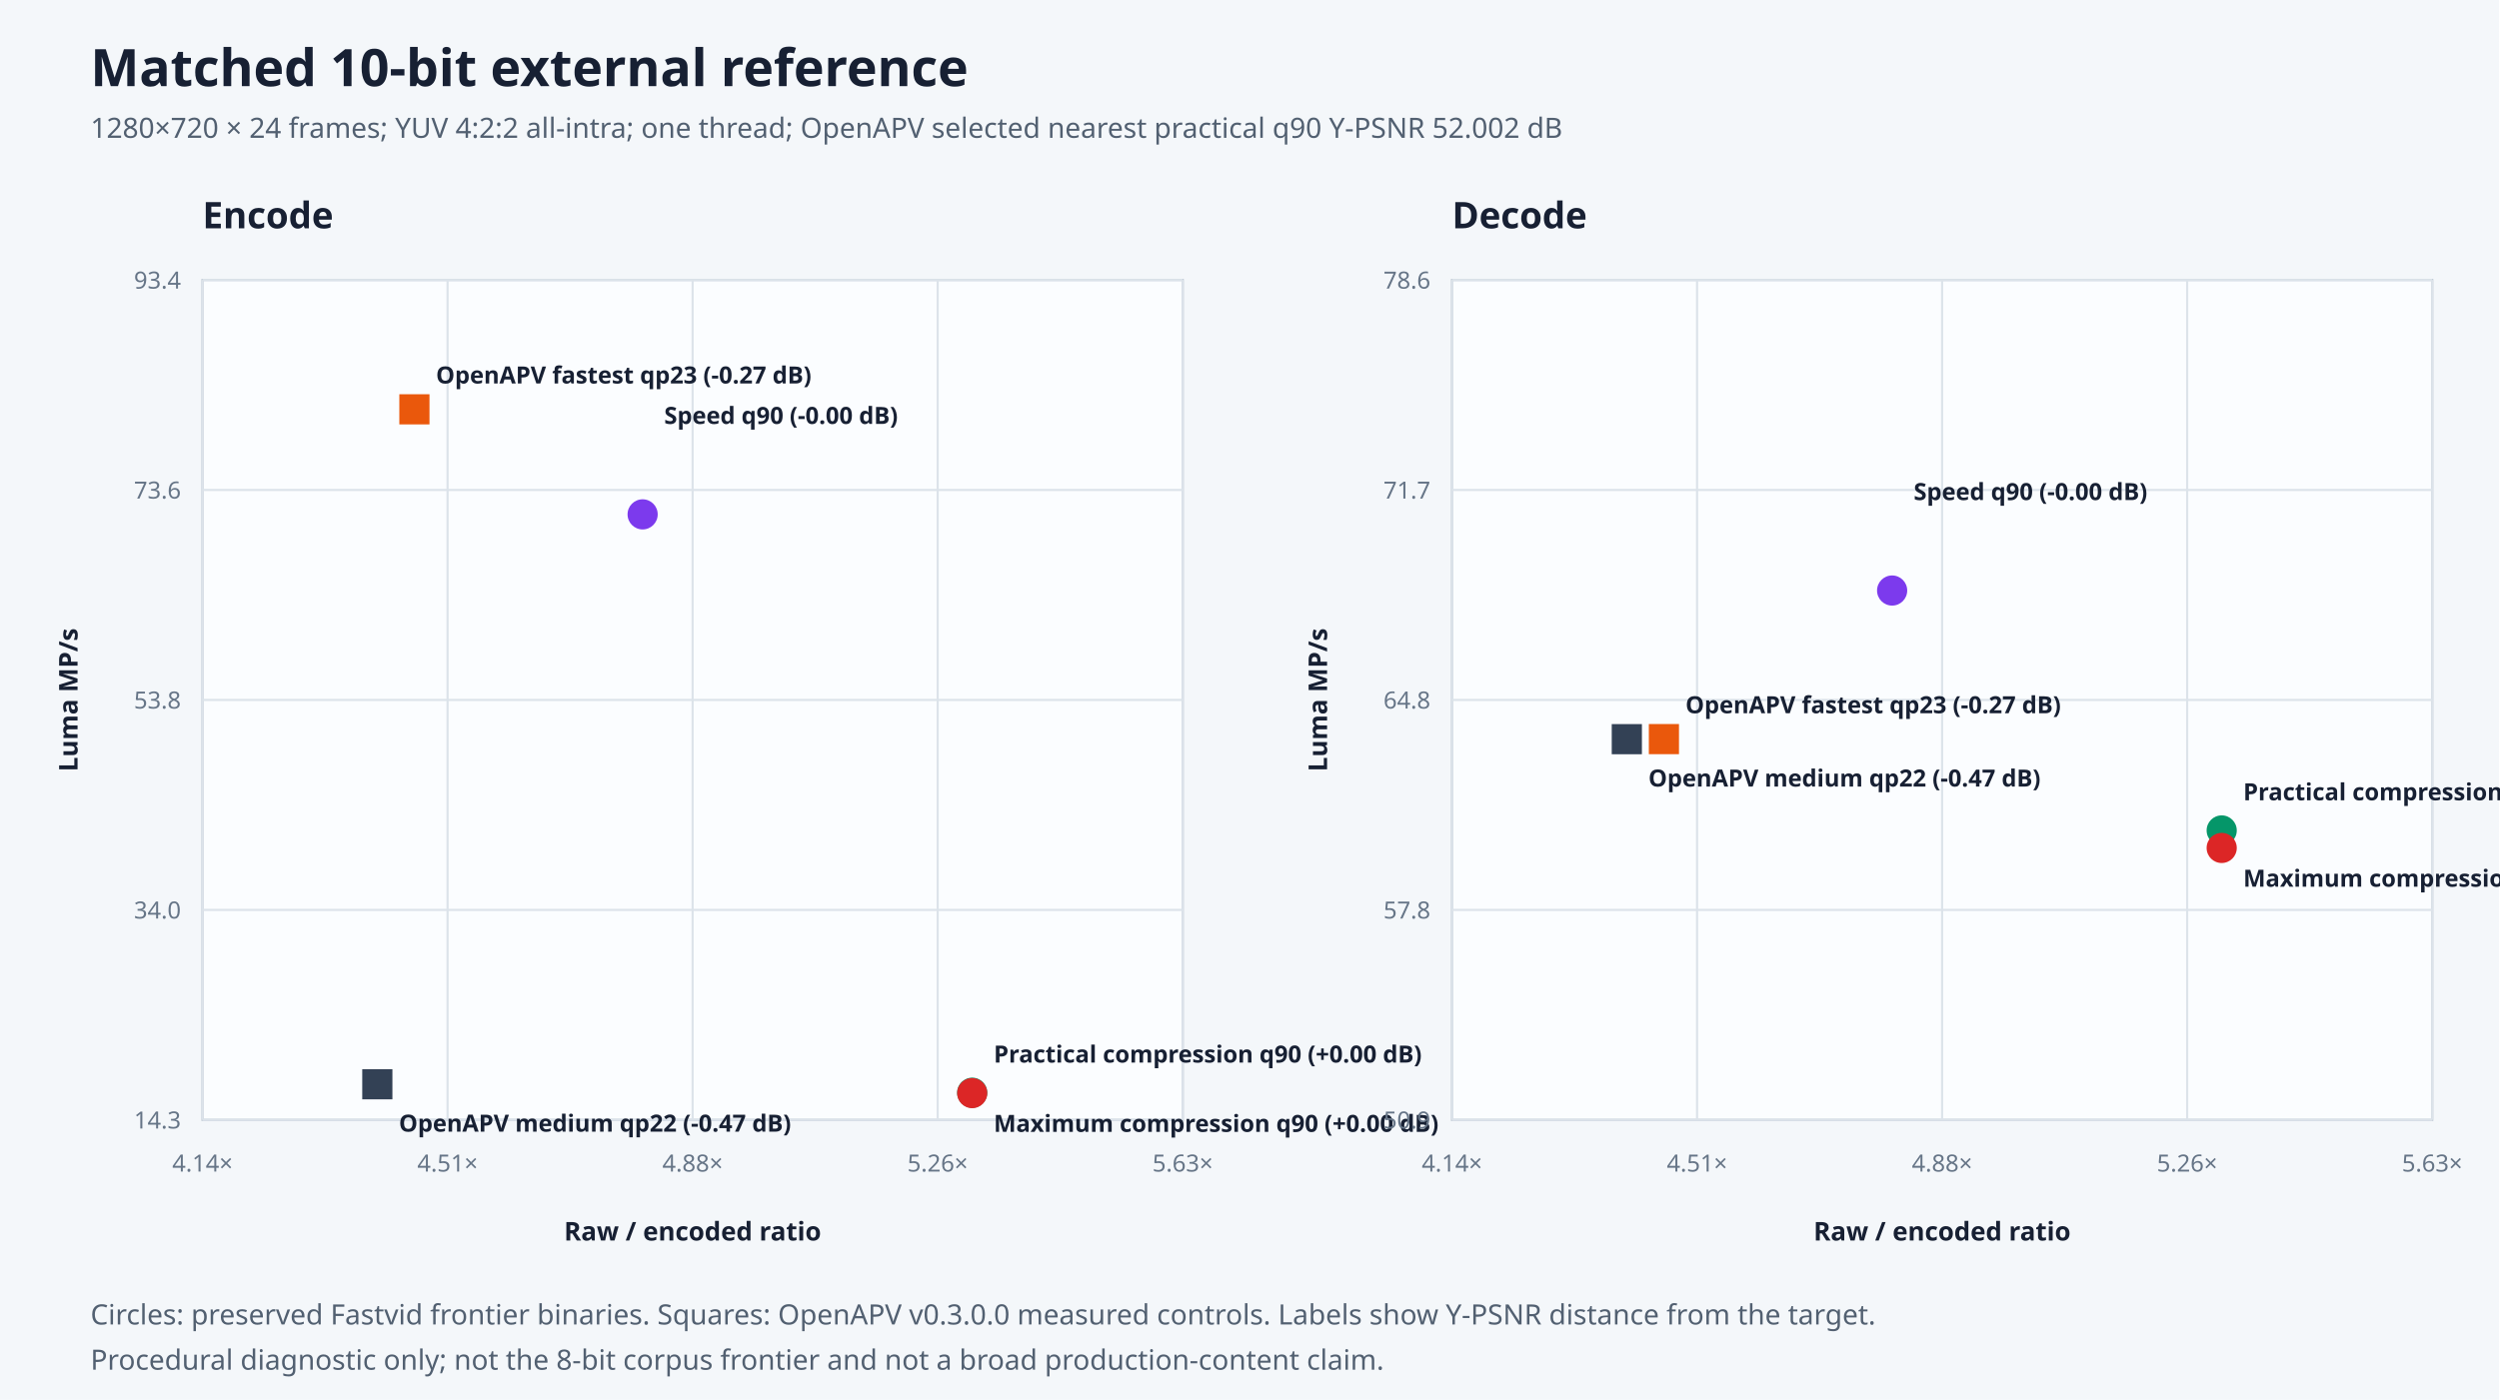
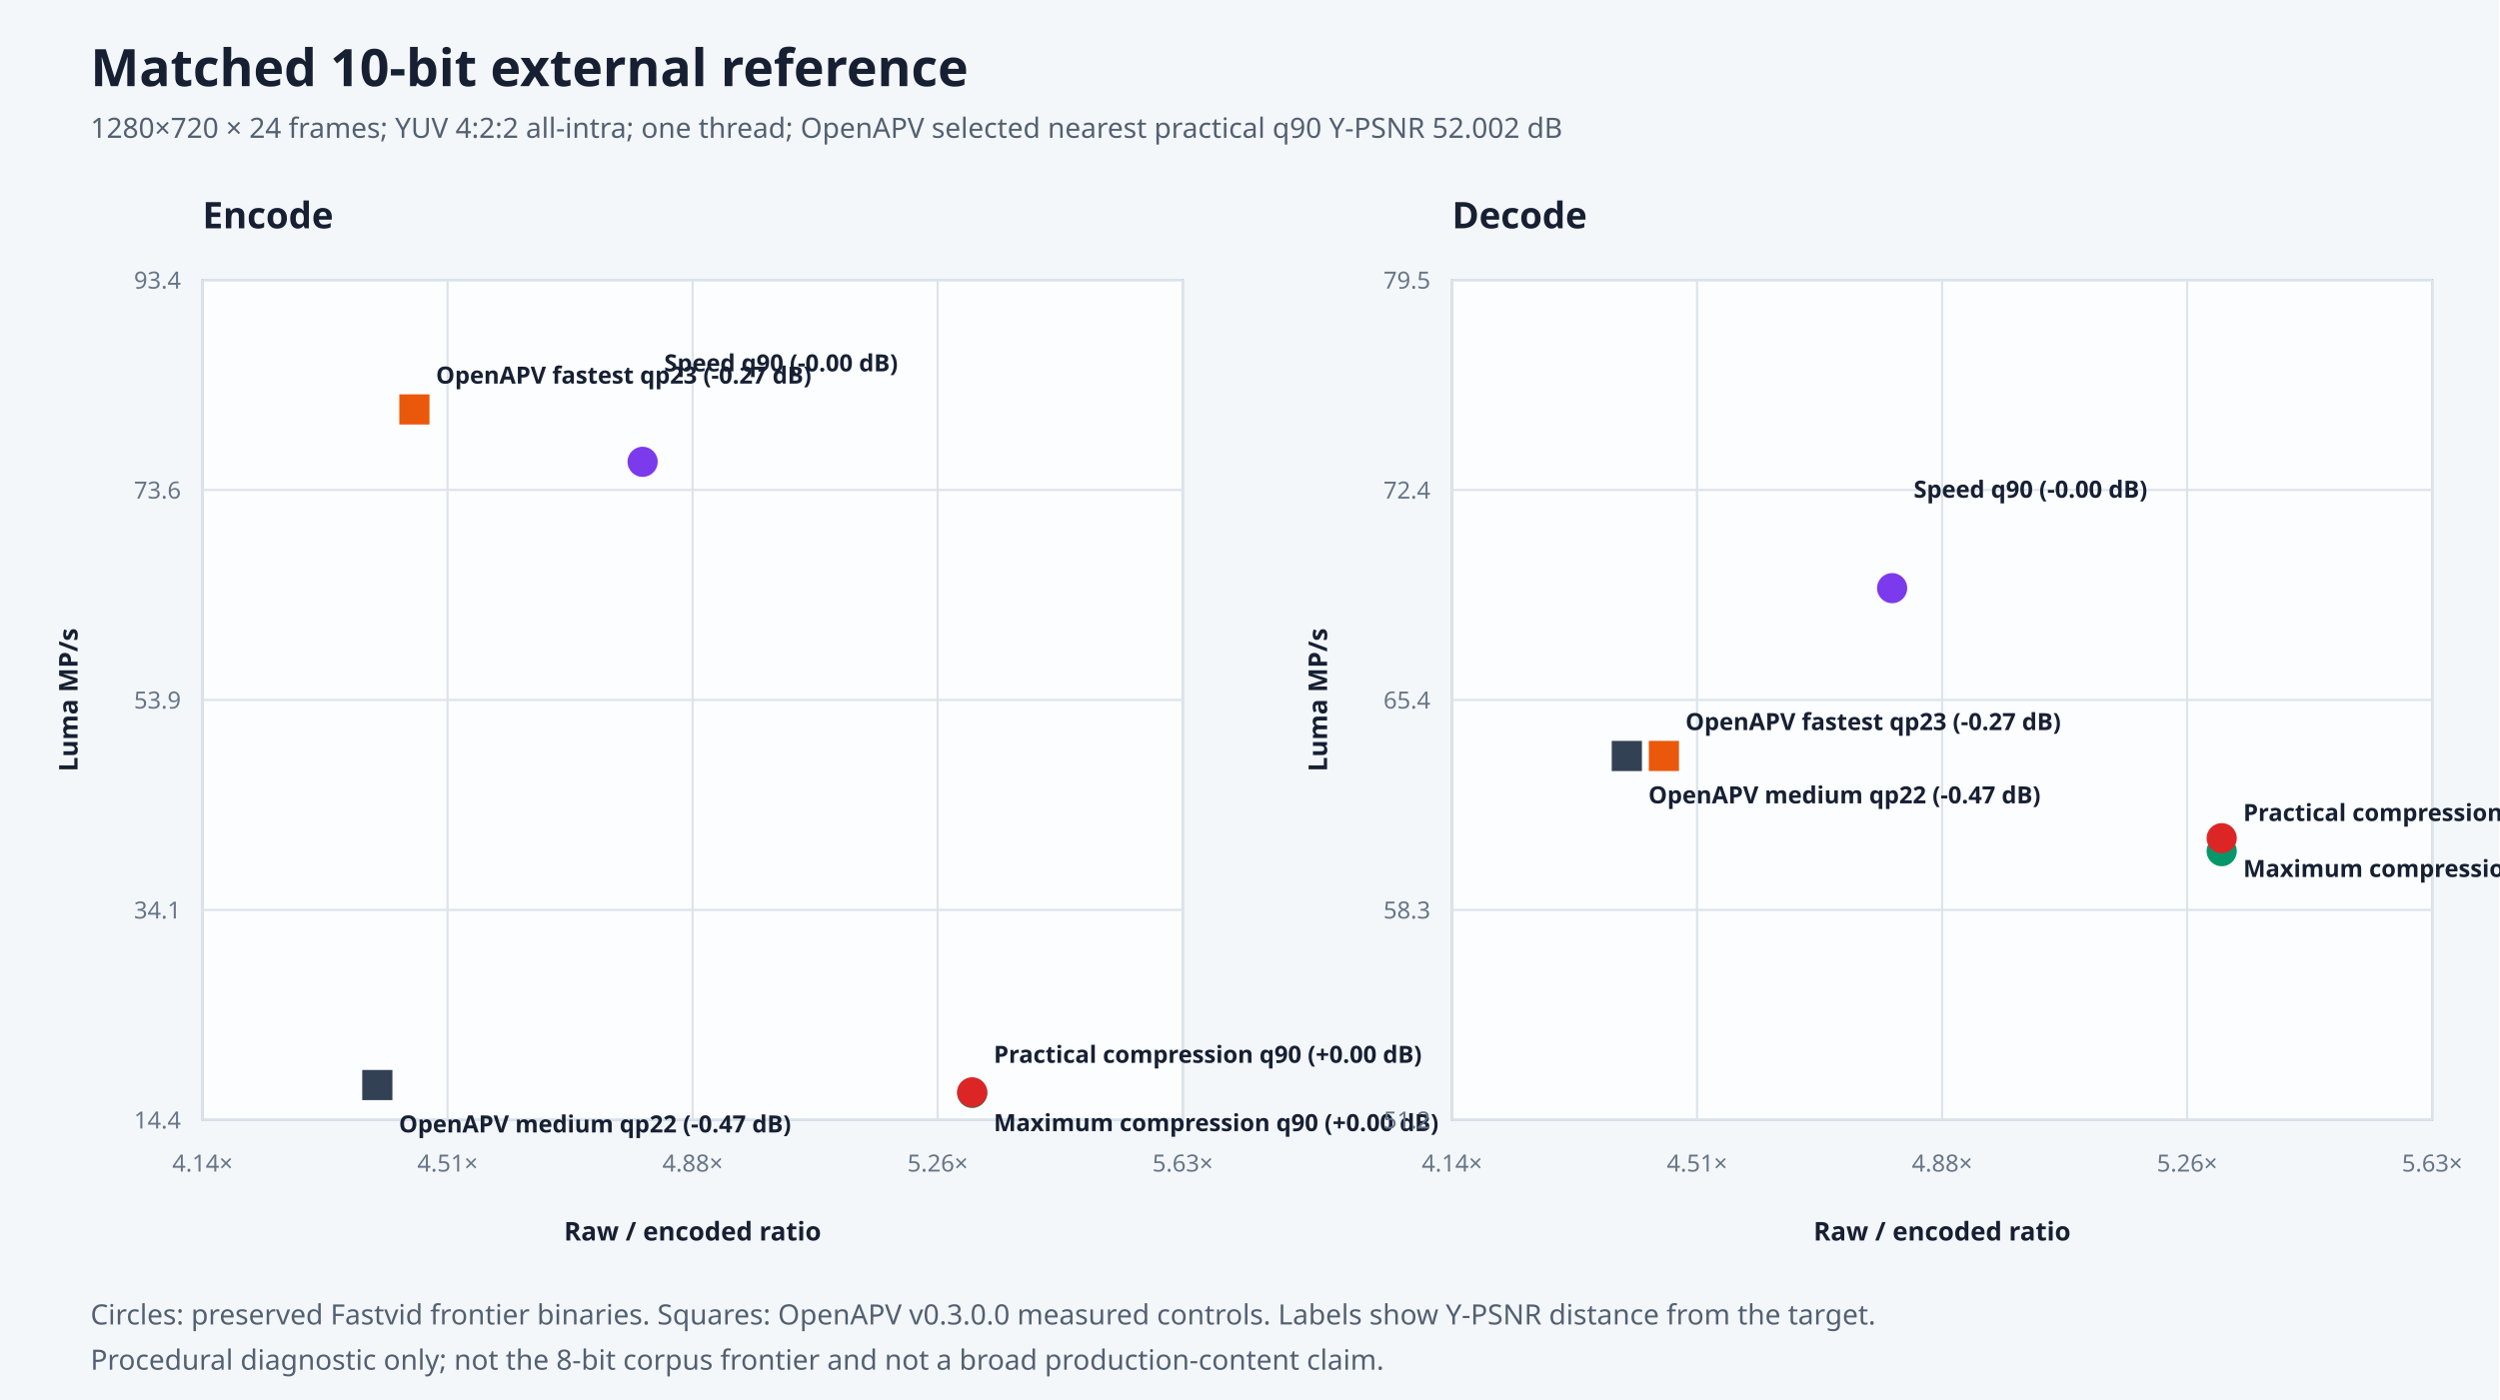
<svg xmlns="http://www.w3.org/2000/svg" width="1160" height="650" viewBox="0 0 1160 650">
  <style>text{font-family:ui-sans-serif,system-ui,sans-serif;fill:#172033}.title{font-size:24px;font-weight:700}.subtitle{font-size:13px;fill:#526071}.panel-title{font-size:17px;font-weight:650}.plot{fill:#fbfdff;stroke:#b9c4d0}.grid{stroke:#dce3ea;stroke-width:1}.tick{font-size:11px;fill:#667587}.axis{font-size:12px;font-weight:600}.label{font-size:11px;font-weight:600}</style>
  <rect width="100%" height="100%" fill="#f4f7fa" />
  <text x="42" y="40" class="title">Matched 10-bit external reference</text>
  <text x="42" y="64" class="subtitle">1280×720 × 24 frames; YUV 4:2:2 all-intra; one thread; OpenAPV selected nearest practical q90 Y-PSNR 52.002 dB</text>
  <text x="94" y="106.0" class="panel-title">Encode</text>
  <rect x="94" y="130.0" width="455.0" height="390.0" class="plot" />
  <line x1="94.00" y1="130.0" x2="94.00" y2="520.0" class="grid" />
  <text x="94.00" y="544.0" class="tick" text-anchor="middle">4.14×</text>
  <line x1="94" y1="520.00" x2="549.0" y2="520.00" class="grid" />
-   <text x="84" y="524.00" class="tick" text-anchor="end">14.3</text>
+   <text x="84" y="524.00" class="tick" text-anchor="end">14.4</text>
  <line x1="207.75" y1="130.0" x2="207.75" y2="520.0" class="grid" />
  <text x="207.75" y="544.0" class="tick" text-anchor="middle">4.51×</text>
  <line x1="94" y1="422.50" x2="549.0" y2="422.50" class="grid" />
-   <text x="84" y="426.50" class="tick" text-anchor="end">34.0</text>
+   <text x="84" y="426.50" class="tick" text-anchor="end">34.1</text>
  <line x1="321.50" y1="130.0" x2="321.50" y2="520.0" class="grid" />
  <text x="321.50" y="544.0" class="tick" text-anchor="middle">4.88×</text>
  <line x1="94" y1="325.00" x2="549.0" y2="325.00" class="grid" />
-   <text x="84" y="329.00" class="tick" text-anchor="end">53.8</text>
+   <text x="84" y="329.00" class="tick" text-anchor="end">53.9</text>
  <line x1="435.25" y1="130.0" x2="435.25" y2="520.0" class="grid" />
  <text x="435.25" y="544.0" class="tick" text-anchor="middle">5.26×</text>
  <line x1="94" y1="227.50" x2="549.0" y2="227.50" class="grid" />
  <text x="84" y="231.50" class="tick" text-anchor="end">73.6</text>
  <line x1="549.00" y1="130.0" x2="549.00" y2="520.0" class="grid" />
  <text x="549.00" y="544.0" class="tick" text-anchor="middle">5.63×</text>
  <line x1="94" y1="130.00" x2="549.0" y2="130.00" class="grid" />
  <text x="84" y="134.00" class="tick" text-anchor="end">93.4</text>
-   <circle cx="298.30" cy="238.84" r="7" fill="#7c3aed" />
-   <text x="308.30" y="196.84" class="label">Speed q90 (-0.00 dB)</text>
-   <circle cx="451.28" cy="507.38" r="7" fill="#059669" />
-   <text x="461.28" y="493.38" class="label">Practical compression q90 (+0.00 dB)</text>
-   <circle cx="451.28" cy="507.57" r="7" fill="#dc2626" />
-   <text x="461.28" y="525.57" class="label">Maximum compression q90 (+0.00 dB)</text>
-   <rect x="168.15" y="496.46" width="14" height="14" fill="#334155" />
-   <text x="185.15" y="525.46" class="label">OpenAPV medium qp22 (-0.47 dB)</text>
-   <rect x="185.36" y="183.06" width="14" height="14" fill="#ea580c" />
-   <text x="202.36" y="178.06" class="label">OpenAPV fastest qp23 (-0.27 dB)</text>
+   <circle cx="298.30" cy="214.44" r="7" fill="#7c3aed" />
+   <text x="308.30" y="172.44" class="label">Speed q90 (-0.00 dB)</text>
+   <circle cx="451.28" cy="507.50" r="7" fill="#059669" />
+   <text x="461.28" y="493.50" class="label">Practical compression q90 (+0.00 dB)</text>
+   <circle cx="451.28" cy="507.21" r="7" fill="#dc2626" />
+   <text x="461.28" y="525.21" class="label">Maximum compression q90 (+0.00 dB)</text>
+   <rect x="168.15" y="496.82" width="14" height="14" fill="#334155" />
+   <text x="185.15" y="525.82" class="label">OpenAPV medium qp22 (-0.47 dB)</text>
+   <rect x="185.36" y="183.11" width="14" height="14" fill="#ea580c" />
+   <text x="202.36" y="178.11" class="label">OpenAPV fastest qp23 (-0.27 dB)</text>
  <text x="321.5" y="576.0" class="axis" text-anchor="middle">Raw / encoded ratio</text>
  <text x="36" y="325.0" class="axis" text-anchor="middle" transform="rotate(-90 36 325.0)">Luma MP/s</text>
  <text x="674" y="106.0" class="panel-title">Decode</text>
  <rect x="674" y="130.0" width="455.0" height="390.0" class="plot" />
  <line x1="674.00" y1="130.0" x2="674.00" y2="520.0" class="grid" />
  <text x="674.00" y="544.0" class="tick" text-anchor="middle">4.14×</text>
  <line x1="674" y1="520.00" x2="1129.0" y2="520.00" class="grid" />
-   <text x="664" y="524.00" class="tick" text-anchor="end">50.9</text>
+   <text x="664" y="524.00" class="tick" text-anchor="end">51.2</text>
  <line x1="787.75" y1="130.0" x2="787.75" y2="520.0" class="grid" />
  <text x="787.75" y="544.0" class="tick" text-anchor="middle">4.51×</text>
  <line x1="674" y1="422.50" x2="1129.0" y2="422.50" class="grid" />
-   <text x="664" y="426.50" class="tick" text-anchor="end">57.8</text>
+   <text x="664" y="426.50" class="tick" text-anchor="end">58.3</text>
  <line x1="901.50" y1="130.0" x2="901.50" y2="520.0" class="grid" />
  <text x="901.50" y="544.0" class="tick" text-anchor="middle">4.88×</text>
  <line x1="674" y1="325.00" x2="1129.0" y2="325.00" class="grid" />
-   <text x="664" y="329.00" class="tick" text-anchor="end">64.8</text>
+   <text x="664" y="329.00" class="tick" text-anchor="end">65.4</text>
  <line x1="1015.25" y1="130.0" x2="1015.25" y2="520.0" class="grid" />
  <text x="1015.25" y="544.0" class="tick" text-anchor="middle">5.26×</text>
  <line x1="674" y1="227.50" x2="1129.0" y2="227.50" class="grid" />
-   <text x="664" y="231.50" class="tick" text-anchor="end">71.7</text>
+   <text x="664" y="231.50" class="tick" text-anchor="end">72.4</text>
  <line x1="1129.00" y1="130.0" x2="1129.00" y2="520.0" class="grid" />
  <text x="1129.00" y="544.0" class="tick" text-anchor="middle">5.63×</text>
  <line x1="674" y1="130.00" x2="1129.0" y2="130.00" class="grid" />
-   <text x="664" y="134.00" class="tick" text-anchor="end">78.6</text>
-   <circle cx="878.30" cy="274.20" r="7" fill="#7c3aed" />
-   <text x="888.30" y="232.20" class="label">Speed q90 (-0.00 dB)</text>
-   <circle cx="1031.28" cy="385.60" r="7" fill="#059669" />
-   <text x="1041.28" y="371.60" class="label">Practical compression q90 (+0.00 dB)</text>
-   <circle cx="1031.28" cy="393.73" r="7" fill="#dc2626" />
-   <text x="1041.28" y="411.73" class="label">Maximum compression q90 (+0.00 dB)</text>
-   <rect x="748.15" y="336.22" width="14" height="14" fill="#334155" />
-   <text x="765.15" y="365.22" class="label">OpenAPV medium qp22 (-0.47 dB)</text>
-   <rect x="765.36" y="336.19" width="14" height="14" fill="#ea580c" />
-   <text x="782.36" y="331.19" class="label">OpenAPV fastest qp23 (-0.27 dB)</text>
+   <text x="664" y="134.00" class="tick" text-anchor="end">79.5</text>
+   <circle cx="878.30" cy="273.10" r="7" fill="#7c3aed" />
+   <text x="888.30" y="231.10" class="label">Speed q90 (-0.00 dB)</text>
+   <circle cx="1031.28" cy="395.22" r="7" fill="#059669" />
+   <text x="1041.28" y="381.22" class="label">Practical compression q90 (+0.00 dB)</text>
+   <circle cx="1031.28" cy="389.20" r="7" fill="#dc2626" />
+   <text x="1041.28" y="407.20" class="label">Maximum compression q90 (+0.00 dB)</text>
+   <rect x="748.15" y="344.03" width="14" height="14" fill="#334155" />
+   <text x="765.15" y="373.03" class="label">OpenAPV medium qp22 (-0.47 dB)</text>
+   <rect x="765.36" y="344.01" width="14" height="14" fill="#ea580c" />
+   <text x="782.36" y="339.01" class="label">OpenAPV fastest qp23 (-0.27 dB)</text>
  <text x="901.5" y="576.0" class="axis" text-anchor="middle">Raw / encoded ratio</text>
  <text x="616" y="325.0" class="axis" text-anchor="middle" transform="rotate(-90 616 325.0)">Luma MP/s</text>
  <text x="42" y="615" class="subtitle">Circles: preserved Fastvid frontier binaries. Squares: OpenAPV v0.3.0.0 measured controls. Labels show Y-PSNR distance from the target.</text>
  <text x="42" y="636" class="subtitle">Procedural diagnostic only; not the 8-bit corpus frontier and not a broad production-content claim.</text>
</svg>
